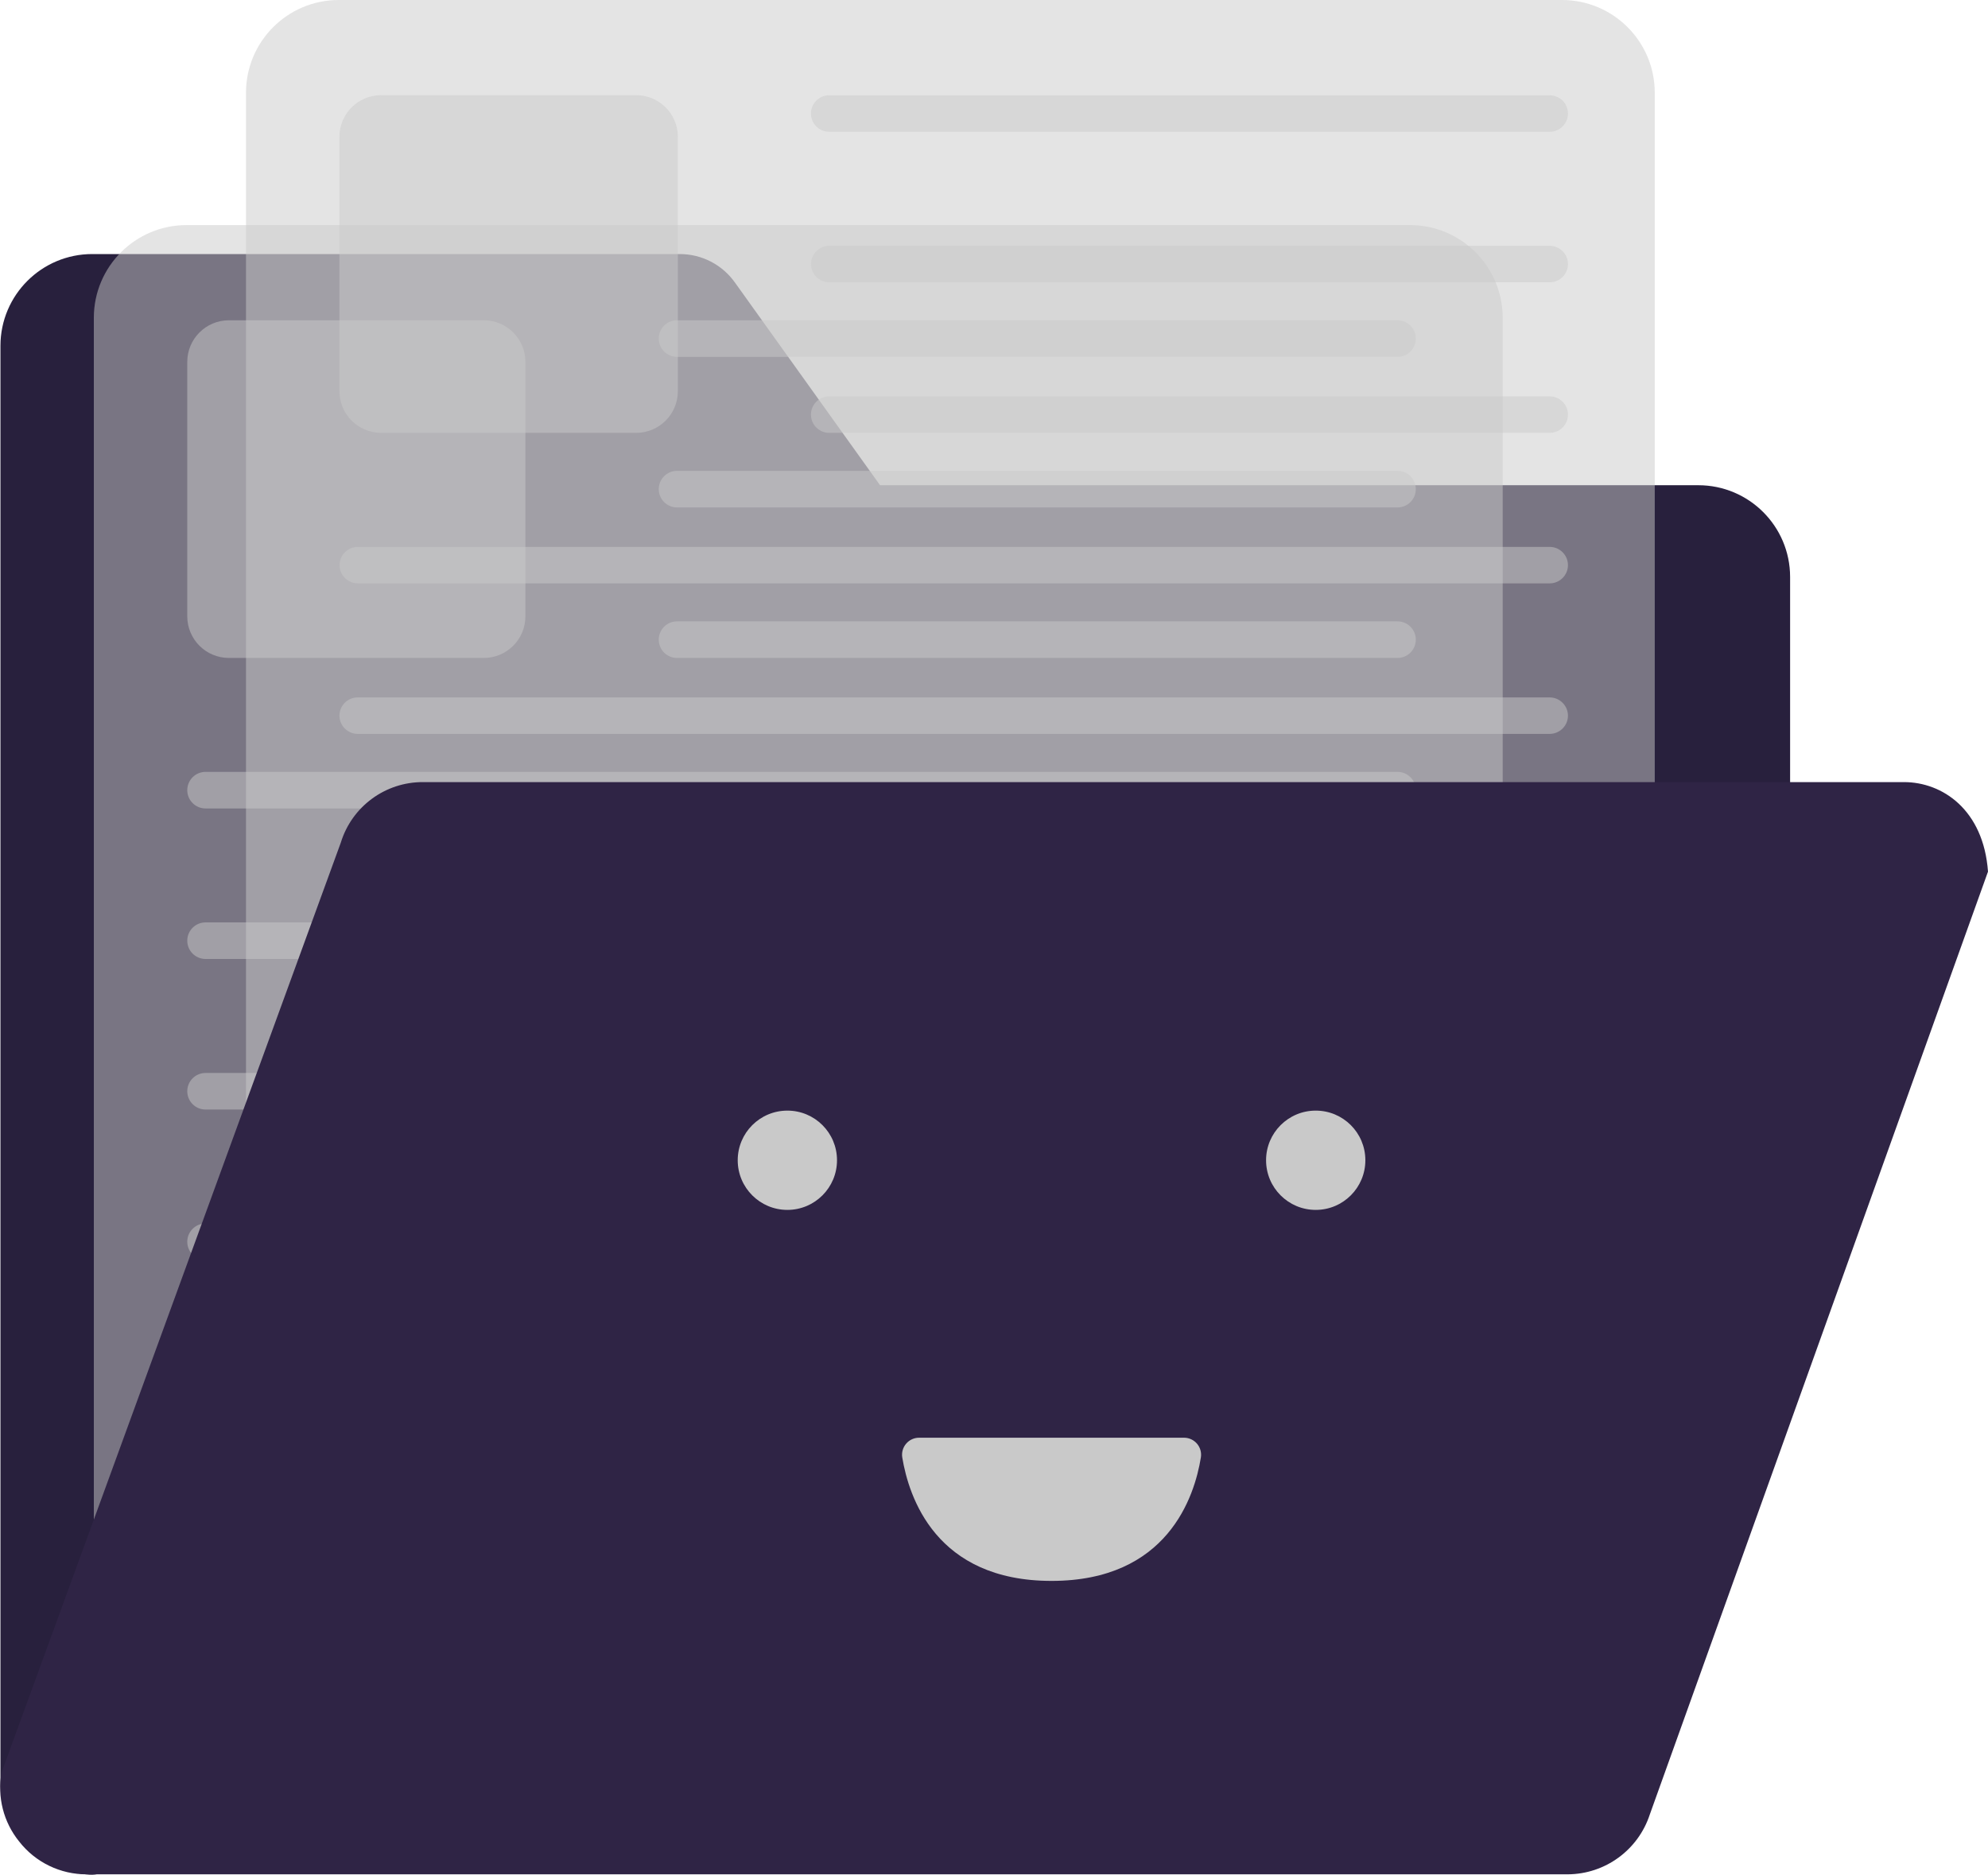
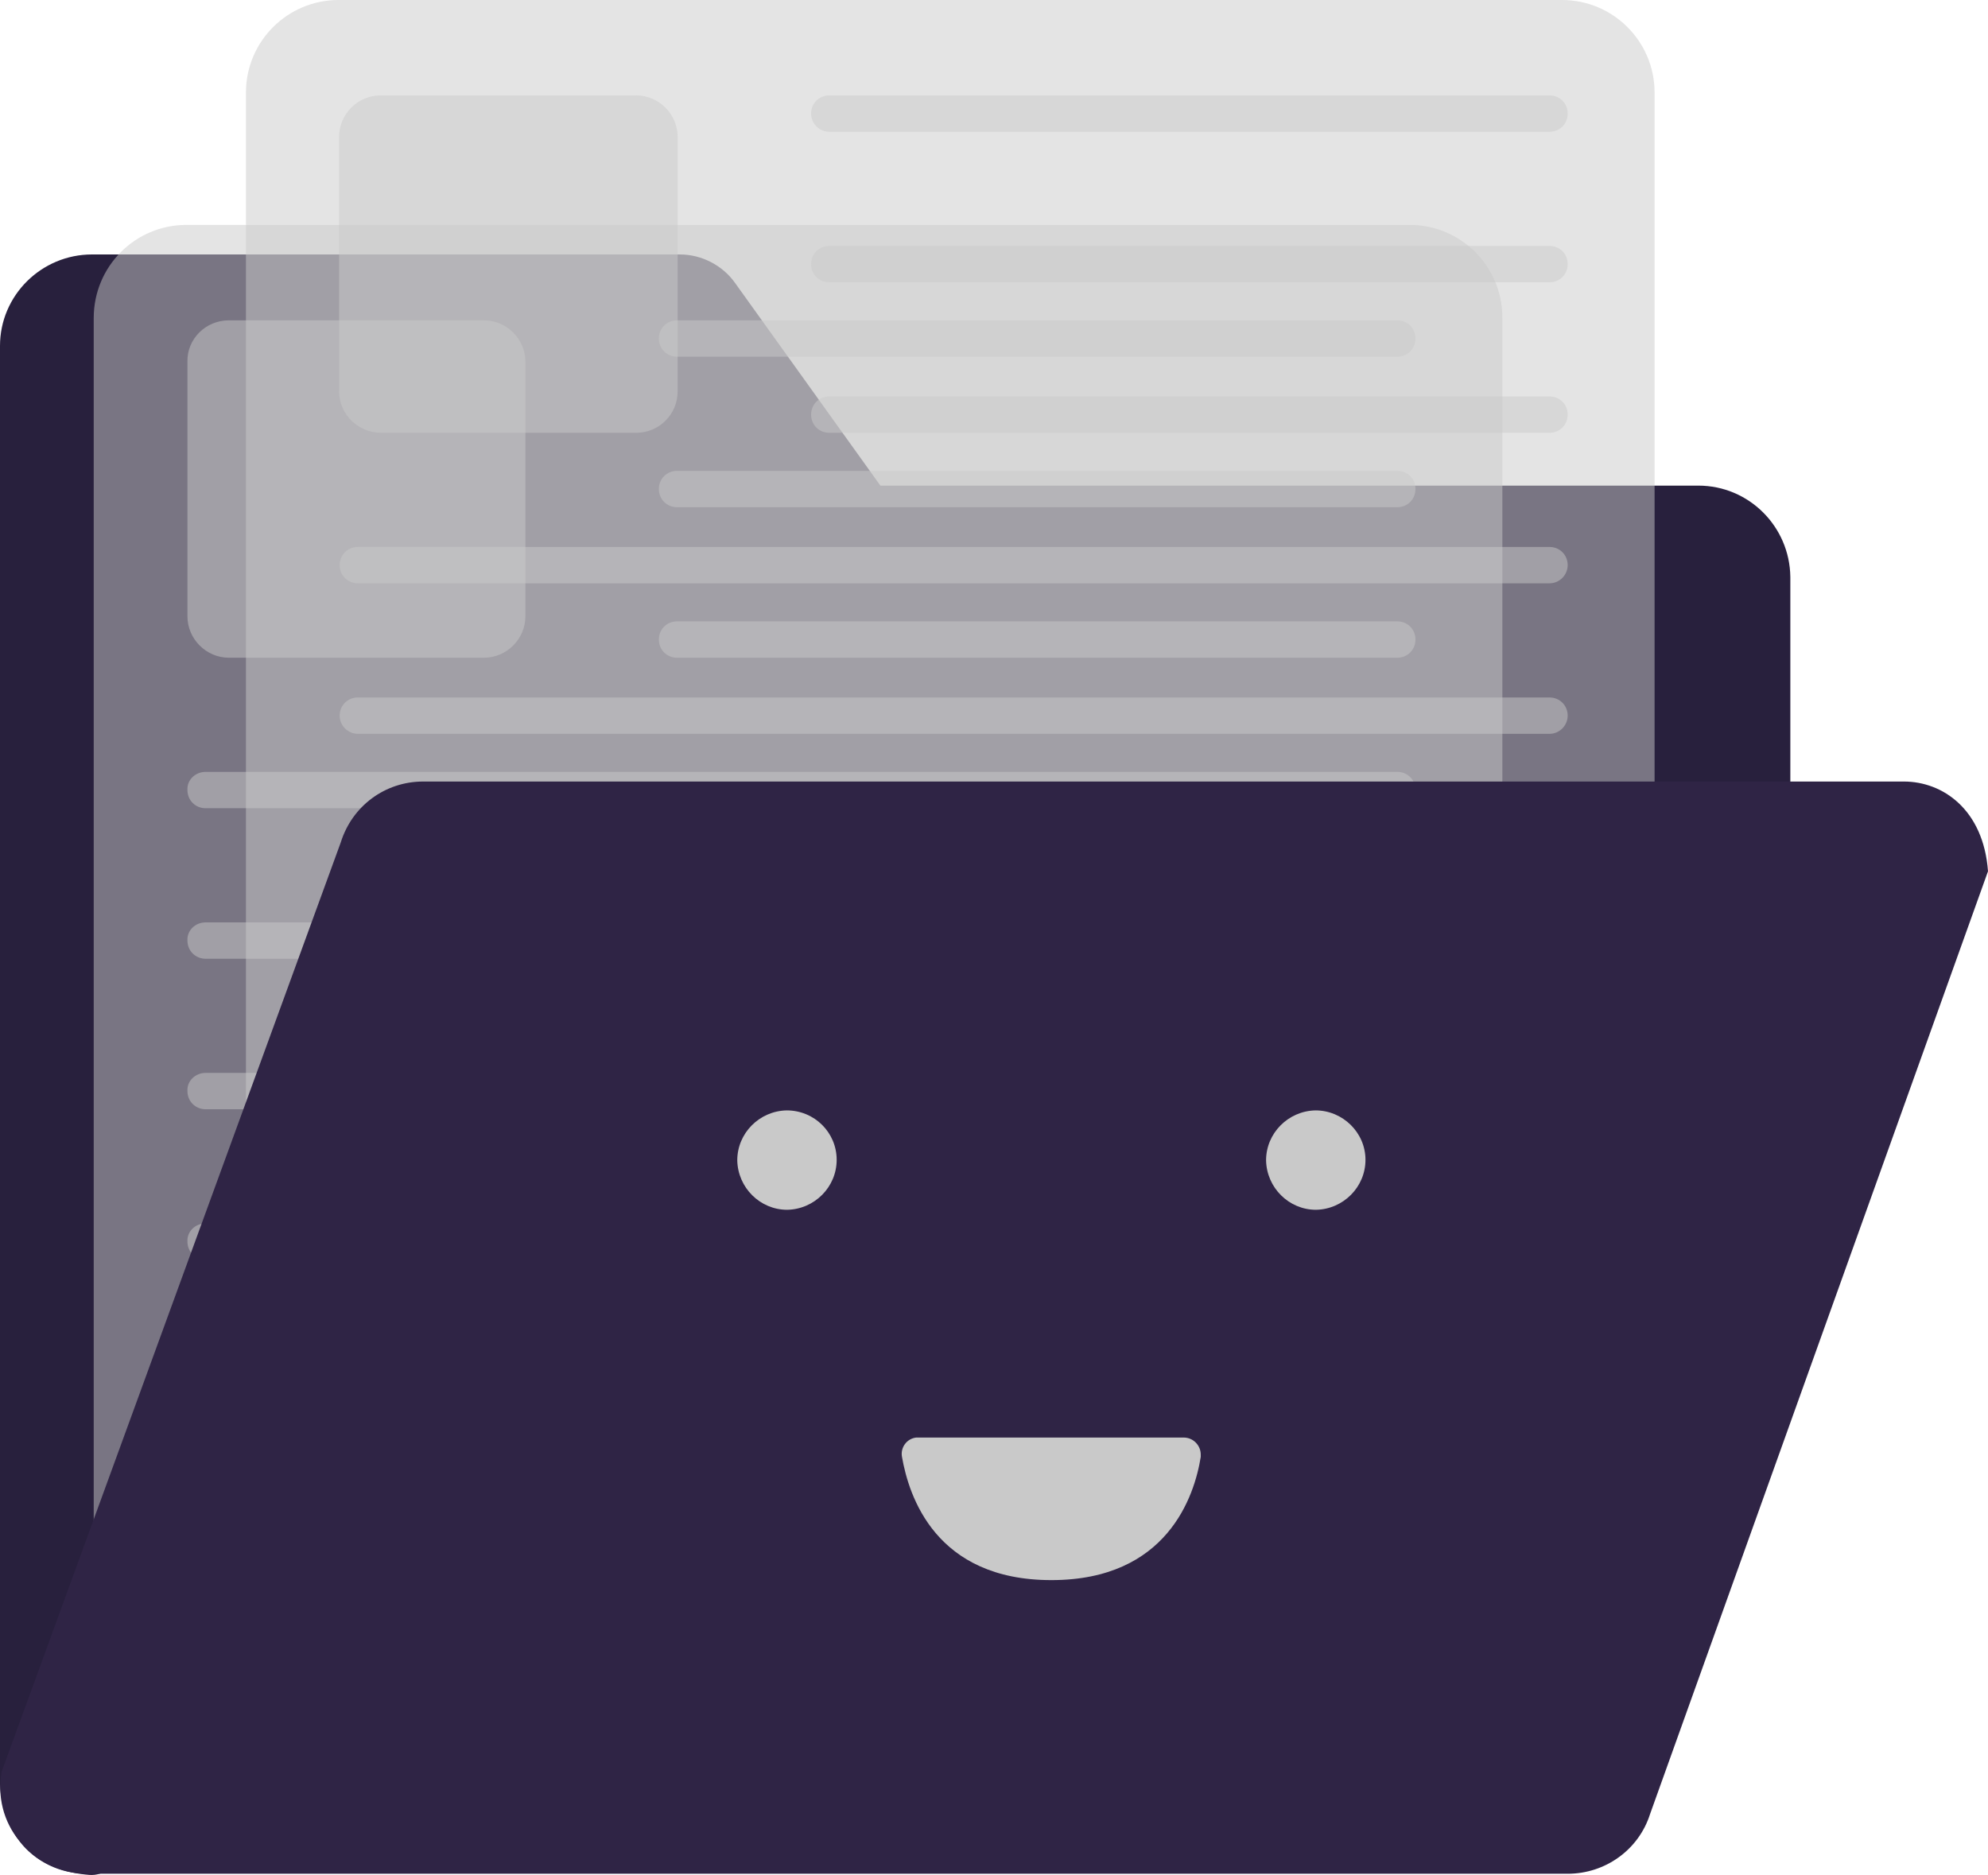
- <svg xmlns="http://www.w3.org/2000/svg" viewBox="0 0 350 330">
-   <defs>
-     <style>.cls-1{fill:#28203d;}.cls-2,.cls-4{fill:#c9c9c9;}.cls-2{opacity:0.5;}.cls-3{fill:#2f2445;}</style>
-   </defs>
-   <g id="Layer_2" data-name="Layer 2">
-     <g id="_1._Transparency" data-name="1. Transparency">
-       <g id="_2" data-name="2">
-         <path class="cls-1" d="M.08,313.56V60.86A16.16,16.16,0,0,1,16.25,44.73H119.7a11.9,11.9,0,0,1,9.68,5l25.56,35.7H299a16.16,16.16,0,0,1,16.16,16.13V138a11.9,11.9,0,0,1-11.91,11.89H74.35l-.38.07a2.87,2.87,0,0,0-2.24,1.62,1.54,1.54,0,0,1,0,.17l-47.11,166c-1.47,5.17-3.63,12.67-8.86,12.31C-.64,328.85.08,313.56.08,313.56Z" />
-         <rect class="cls-2" x="16.52" y="39.63" width="248.04" height="288.23" rx="16.33" ry="16.33" />
-         <rect class="cls-2" x="32.97" y="56.39" width="59.53" height="59.45" rx="7.33" ry="7.33" />
-         <rect class="cls-2" x="115.98" y="56.39" width="133.28" height="6.44" rx="3.22" ry="3.22" />
-         <rect class="cls-2" x="115.98" y="82.9" width="133.28" height="6.44" rx="3.22" ry="3.22" />
-         <rect class="cls-2" x="115.98" y="109.4" width="133.28" height="6.44" rx="3.22" ry="3.22" />
-         <rect class="cls-2" x="32.97" y="135.9" width="216.29" height="6.44" rx="3.22" ry="3.22" />
-         <rect class="cls-2" x="32.97" y="162.4" width="216.29" height="6.44" rx="3.22" ry="3.22" />
-         <rect class="cls-2" x="32.97" y="188.91" width="216.29" height="6.44" rx="3.22" ry="3.22" />
-         <rect class="cls-2" x="32.97" y="215.41" width="216.29" height="6.44" rx="3.22" ry="3.22" />
-         <rect class="cls-2" x="32.97" y="241.91" width="216.29" height="6.44" rx="3.22" ry="3.22" />
-         <rect class="cls-2" x="32.39" y="268.42" width="216.29" height="6.44" rx="3.22" ry="3.22" />
-         <rect class="cls-2" x="32.39" y="294.92" width="216.29" height="6.44" rx="3.22" ry="3.22" />
-         <path class="cls-2" d="M43.31,313.59V16.33A16.33,16.33,0,0,1,59.64,0H275a16.33,16.33,0,0,1,16.33,16.33V313.59A16.34,16.34,0,0,1,275,329.93H59.64A16.34,16.34,0,0,1,43.31,313.59Z" />
-         <path class="cls-2" d="M59.76,68.87V24.09a7.33,7.33,0,0,1,7.33-7.33H112a7.34,7.34,0,0,1,7.34,7.33V68.87A7.34,7.34,0,0,1,112,76.21H67.09A7.34,7.34,0,0,1,59.76,68.87ZM276.05,20h0a3.22,3.22,0,0,0-3.22-3.22H146A3.22,3.22,0,0,0,142.77,20h0A3.22,3.22,0,0,0,146,23.2H272.83A3.22,3.22,0,0,0,276.05,20Zm0,26.5h0a3.23,3.23,0,0,0-3.22-3.22H146a3.22,3.22,0,0,0-3.22,3.22h0A3.22,3.22,0,0,0,146,49.7H272.83A3.22,3.22,0,0,0,276.05,46.48Zm0,26.51h0a3.22,3.22,0,0,0-3.22-3.22H146A3.22,3.22,0,0,0,142.77,73h0A3.22,3.22,0,0,0,146,76.21H272.83A3.22,3.22,0,0,0,276.05,73Zm0,26.5h0a3.22,3.22,0,0,0-3.22-3.22H63a3.22,3.22,0,0,0-3.22,3.22h0A3.22,3.22,0,0,0,63,102.71H272.83A3.22,3.22,0,0,0,276.05,99.49Zm0,26.5h0a3.23,3.23,0,0,0-3.22-3.22H63A3.22,3.22,0,0,0,59.76,126h0A3.22,3.22,0,0,0,63,129.21H272.83A3.22,3.22,0,0,0,276.05,126Zm0,26.51h0a3.22,3.22,0,0,0-3.22-3.22H63a3.22,3.22,0,0,0-3.22,3.22h0A3.22,3.22,0,0,0,63,155.72H272.83A3.23,3.23,0,0,0,276.05,152.5Zm0,26.5h0a3.22,3.22,0,0,0-3.22-3.22H63A3.22,3.22,0,0,0,59.76,179h0A3.22,3.22,0,0,0,63,182.22H272.83A3.22,3.22,0,0,0,276.05,179Zm0,26.5h0a3.22,3.22,0,0,0-3.22-3.22H63a3.22,3.22,0,0,0-3.22,3.22h0A3.22,3.22,0,0,0,63,208.72H272.83A3.22,3.22,0,0,0,276.05,205.5ZM275.47,232h0a3.22,3.22,0,0,0-3.22-3.22H62.4A3.22,3.22,0,0,0,59.18,232h0a3.22,3.22,0,0,0,3.22,3.22H272.25A3.22,3.22,0,0,0,275.47,232Zm0,26.5h0a3.22,3.22,0,0,0-3.22-3.22H62.4a3.22,3.22,0,0,0-3.22,3.22h0a3.22,3.22,0,0,0,3.22,3.22H272.25A3.22,3.22,0,0,0,275.47,258.51Zm0,26.5h0a3.22,3.22,0,0,0-3.22-3.22H62.4A3.22,3.22,0,0,0,59.18,285h0a3.22,3.22,0,0,0,3.22,3.22H272.25A3.22,3.22,0,0,0,275.47,285Zm0,26.5h0a3.22,3.22,0,0,0-3.22-3.22H62.4a3.22,3.22,0,0,0-3.22,3.22h0a3.22,3.22,0,0,0,3.22,3.22H272.25A3.22,3.22,0,0,0,275.47,311.51Z" />
-         <path class="cls-3" d="M60,148.36A15.08,15.08,0,0,1,74.5,137.7H335.21c6.77,0,14,4.87,14.79,15.76l-59.54,166A15.28,15.28,0,0,1,276,330H15.31a15,15,0,0,1-11.94-5.78A15,15,0,0,1,.28,312.06Z" />
-         <path class="cls-4" d="M240.38,204.26a8.74,8.74,0,1,1-8.74-8.72A8.73,8.73,0,0,1,240.38,204.26Z" />
-         <path class="cls-4" d="M147.36,204.26a8.74,8.74,0,1,1-8.74-8.72A8.73,8.73,0,0,1,147.36,204.26Z" />
-         <path class="cls-4" d="M211.42,256.61c-1.12,6.92-5.88,21.73-26.29,21.73S160,263.53,158.85,256.61a3,3,0,0,1,3-3.48h46.63A3,3,0,0,1,211.42,256.61Z" />
-       </g>
-     </g>
+ <svg xmlns="http://www.w3.org/2000/svg" version="1.1" id="Layer_1" x="0px" y="0px" viewBox="0 0 350 330" style="enable-background:new 0 0 350 330;" xml:space="preserve">
+   <style type="text/css">
+ 	.st0{fill:#28203D;}
+ 	.st1{opacity:0.5;fill:#C9C9C9;enable-background:new    ;}
+ 	.st2{fill:#2F2445;}
+ 	.st3{fill:#C9C9C9;}
+ </style>
+   <g>
+     <path class="st0" d="M0,313.5V60.9c0-8.9,7.3-16.1,16.2-16.1h103.5c3.8,0,7.5,1.9,9.7,5l25.6,35.7H299c8.9,0,16.1,7.2,16.2,16.1   V138c0,6.6-5.3,11.9-11.9,11.9H74.3l-0.4,0.1c-1,0.1-1.8,0.7-2.2,1.6c0,0.1,0,0.1,0,0.2l-47.1,166c-1.5,5.2-3.6,12.7-8.9,12.3   C-0.7,328.8,0,313.5,0,313.5z" />
+     <path class="st1" d="M32.8,39.6h215.4c9,0,16.3,7.3,16.3,16.3v255.5c0,9-7.3,16.3-16.3,16.3H32.8c-9,0-16.3-7.3-16.3-16.3V56   C16.5,46.9,23.8,39.6,32.8,39.6z" />
+     <path class="st1" d="M40.3,56.4h44.9c4,0,7.3,3.3,7.3,7.3v44.8c0,4-3.3,7.3-7.3,7.3H40.3c-4,0-7.3-3.3-7.3-7.3V63.7   C32.9,59.7,36.2,56.4,40.3,56.4z M119.2,56.4H246c1.8,0,3.2,1.4,3.2,3.2l0,0c0,1.8-1.4,3.2-3.2,3.2H119.2c-1.8,0-3.2-1.4-3.2-3.2   l0,0C116,57.8,117.4,56.4,119.2,56.4z M119.2,82.9H246c1.8,0,3.2,1.4,3.2,3.2l0,0c0,1.8-1.4,3.2-3.2,3.2H119.2   c-1.8,0-3.2-1.4-3.2-3.2l0,0C116,84.3,117.4,82.9,119.2,82.9z M119.2,109.4H246c1.8,0,3.2,1.4,3.2,3.2l0,0c0,1.8-1.4,3.2-3.2,3.2   H119.2c-1.8,0-3.2-1.4-3.2-3.2l0,0C116,110.8,117.4,109.4,119.2,109.4z M36.2,135.9H246c1.8,0,3.2,1.4,3.2,3.2l0,0   c0,1.8-1.4,3.2-3.2,3.2H36.2c-1.8,0-3.2-1.4-3.2-3.2l0,0C32.9,137.3,34.4,135.9,36.2,135.9z M36.2,162.4H246c1.8,0,3.2,1.4,3.2,3.2   l0,0c0,1.8-1.4,3.2-3.2,3.2H36.2c-1.8,0-3.2-1.4-3.2-3.2l0,0C32.9,163.8,34.4,162.4,36.2,162.4z M36.2,188.9H246   c1.8,0,3.2,1.4,3.2,3.2l0,0c0,1.8-1.4,3.2-3.2,3.2H36.2c-1.8,0-3.2-1.4-3.2-3.2l0,0C32.9,190.3,34.4,188.9,36.2,188.9z M36.2,215.4   H246c1.8,0,3.2,1.4,3.2,3.2l0,0c0,1.8-1.4,3.2-3.2,3.2H36.2c-1.8,0-3.2-1.4-3.2-3.2l0,0C32.9,216.8,34.4,215.4,36.2,215.4z    M36.2,241.9H246c1.8,0,3.2,1.4,3.2,3.2l0,0c0,1.8-1.4,3.2-3.2,3.2H36.2c-1.8,0-3.2-1.4-3.2-3.2l0,0   C32.9,243.3,34.4,241.9,36.2,241.9z M35.6,268.3h209.8c1.8,0,3.2,1.4,3.2,3.2l0,0c0,1.8-1.4,3.2-3.2,3.2H35.6   c-1.8,0-3.2-1.4-3.2-3.2l0,0C32.4,269.8,33.8,268.3,35.6,268.3z" />
+     <path class="st1" d="M43.3,313.5V16.3c0-9,7.3-16.3,16.3-16.3c0,0,0,0,0,0H275c9,0,16.3,7.3,16.3,16.3v297.2   c0,9-7.3,16.3-16.3,16.3H59.6C50.6,329.9,43.3,322.5,43.3,313.5z" />
+     <path class="st1" d="M35.6,294.8h209.8c1.8,0,3.2,1.4,3.2,3.2l0,0c0,1.8-1.4,3.2-3.2,3.2H35.6c-1.8,0-3.2-1.4-3.2-3.2l0,0   C32.4,296.3,33.8,294.8,35.6,294.8z M59.7,68.9V24.1c0-4,3.3-7.3,7.3-7.3H112c4,0,7.3,3.3,7.3,7.3v44.8c0,4.1-3.3,7.3-7.3,7.3   c0,0,0,0,0,0H67.1C63,76.2,59.7,72.9,59.7,68.9L59.7,68.9z M276,20L276,20c0-1.8-1.4-3.2-3.2-3.2H146c-1.8,0-3.2,1.4-3.2,3.2   c0,0,0,0,0,0l0,0c0,1.8,1.5,3.2,3.2,3.2h126.8C274.6,23.2,276,21.8,276,20z M276,46.5L276,46.5c0-1.8-1.4-3.2-3.2-3.2H146   c-1.8,0-3.2,1.4-3.2,3.2l0,0c0,1.8,1.4,3.2,3.2,3.2h126.8C274.6,49.7,276,48.3,276,46.5L276,46.5z M276,73L276,73   c0-1.8-1.4-3.2-3.2-3.2H146c-1.8,0-3.2,1.4-3.2,3.2l0,0c0,1.8,1.4,3.2,3.2,3.2c0,0,0,0,0,0h126.8C274.6,76.2,276,74.8,276,73   L276,73z M276,99.5L276,99.5c0-1.8-1.4-3.2-3.2-3.2H63c-1.8,0-3.2,1.4-3.2,3.2l0,0c0,1.8,1.4,3.2,3.2,3.2h209.8   C274.6,102.7,276,101.2,276,99.5L276,99.5z M276,126L276,126c0-1.8-1.4-3.2-3.2-3.2H63c-1.8,0-3.2,1.4-3.2,3.2c0,0,0,0,0,0l0,0   c0,1.8,1.5,3.2,3.2,3.2c0,0,0,0,0,0h209.8C274.6,129.2,276,127.7,276,126L276,126z M276,152.5L276,152.5c0-1.8-1.4-3.2-3.2-3.2H63   c-1.8,0-3.2,1.4-3.2,3.2l0,0c0,1.8,1.4,3.2,3.2,3.2h209.8C274.6,155.7,276,154.2,276,152.5L276,152.5z M276,179L276,179   c0-1.8-1.4-3.2-3.2-3.2H63c-1.8,0-3.2,1.4-3.2,3.2c0,0,0,0,0,0l0,0c0,1.8,1.4,3.2,3.2,3.2c0,0,0,0,0,0h209.8   C274.6,182.2,276,180.7,276,179L276,179z M276,205.5L276,205.5c0-1.8-1.4-3.2-3.2-3.2H63c-1.8,0-3.2,1.4-3.2,3.2l0,0   c0,1.8,1.4,3.2,3.2,3.2h209.8C274.6,208.7,276,207.2,276,205.5L276,205.5z M275.5,231.9L275.5,231.9c0-1.8-1.4-3.2-3.2-3.2H62.4   c-1.8,0-3.2,1.4-3.2,3.2l0,0c0,1.8,1.4,3.2,3.2,3.2h209.8C274,235.2,275.4,233.7,275.5,231.9L275.5,231.9z M275.5,258.4   L275.5,258.4c0-1.8-1.4-3.2-3.2-3.2H62.4c-1.8,0-3.2,1.4-3.2,3.2l0,0c0,1.8,1.4,3.2,3.2,3.2h209.8   C274,261.7,275.4,260.2,275.5,258.4L275.5,258.4z M275.5,284.9L275.5,284.9c0-1.8-1.4-3.2-3.2-3.2H62.4c-1.8,0-3.2,1.4-3.2,3.2l0,0   c0,1.8,1.4,3.2,3.2,3.2h209.8C274,288.2,275.4,286.7,275.5,284.9L275.5,284.9z M275.5,311.4L275.5,311.4c0-1.8-1.4-3.2-3.2-3.2   H62.4c-1.8,0-3.2,1.4-3.2,3.2l0,0c0,1.8,1.4,3.2,3.2,3.2h209.8C274,314.6,275.4,313.2,275.5,311.4L275.5,311.4z" />
+     <path class="st2" d="M60,148.3c2-6.4,7.8-10.7,14.5-10.7h260.7c6.8,0,14,4.9,14.8,15.8l-59.5,166c-2,6.3-7.9,10.5-14.5,10.5H15.3   c-4.7,0-9.1-2.1-11.9-5.8c-2.8-3.4-3.9-7.8-3.1-12.2L60,148.3z" />
+     <path class="st3" d="M240.4,204.2c0,4.8-3.9,8.7-8.7,8.8c-4.8,0-8.7-3.9-8.8-8.7c0-4.8,3.9-8.7,8.7-8.8c0,0,0,0,0,0   C236.4,195.5,240.4,199.4,240.4,204.2z M147.3,204.2c0,4.8-3.9,8.7-8.7,8.8c-4.8,0-8.7-3.9-8.8-8.7c0-4.8,3.9-8.7,8.7-8.8   c0,0,0,0,0,0C143.4,195.5,147.3,199.4,147.3,204.2z M211.4,256.5c-1.1,6.9-5.9,21.7-26.3,21.7s-25.1-14.8-26.3-21.7   c-0.3-1.6,0.8-3.2,2.5-3.4c0.2,0,0.3,0,0.5,0h46.6c1.7,0,3,1.4,3,3C211.4,256.2,211.4,256.4,211.4,256.5L211.4,256.5z" />
  </g>
</svg>
